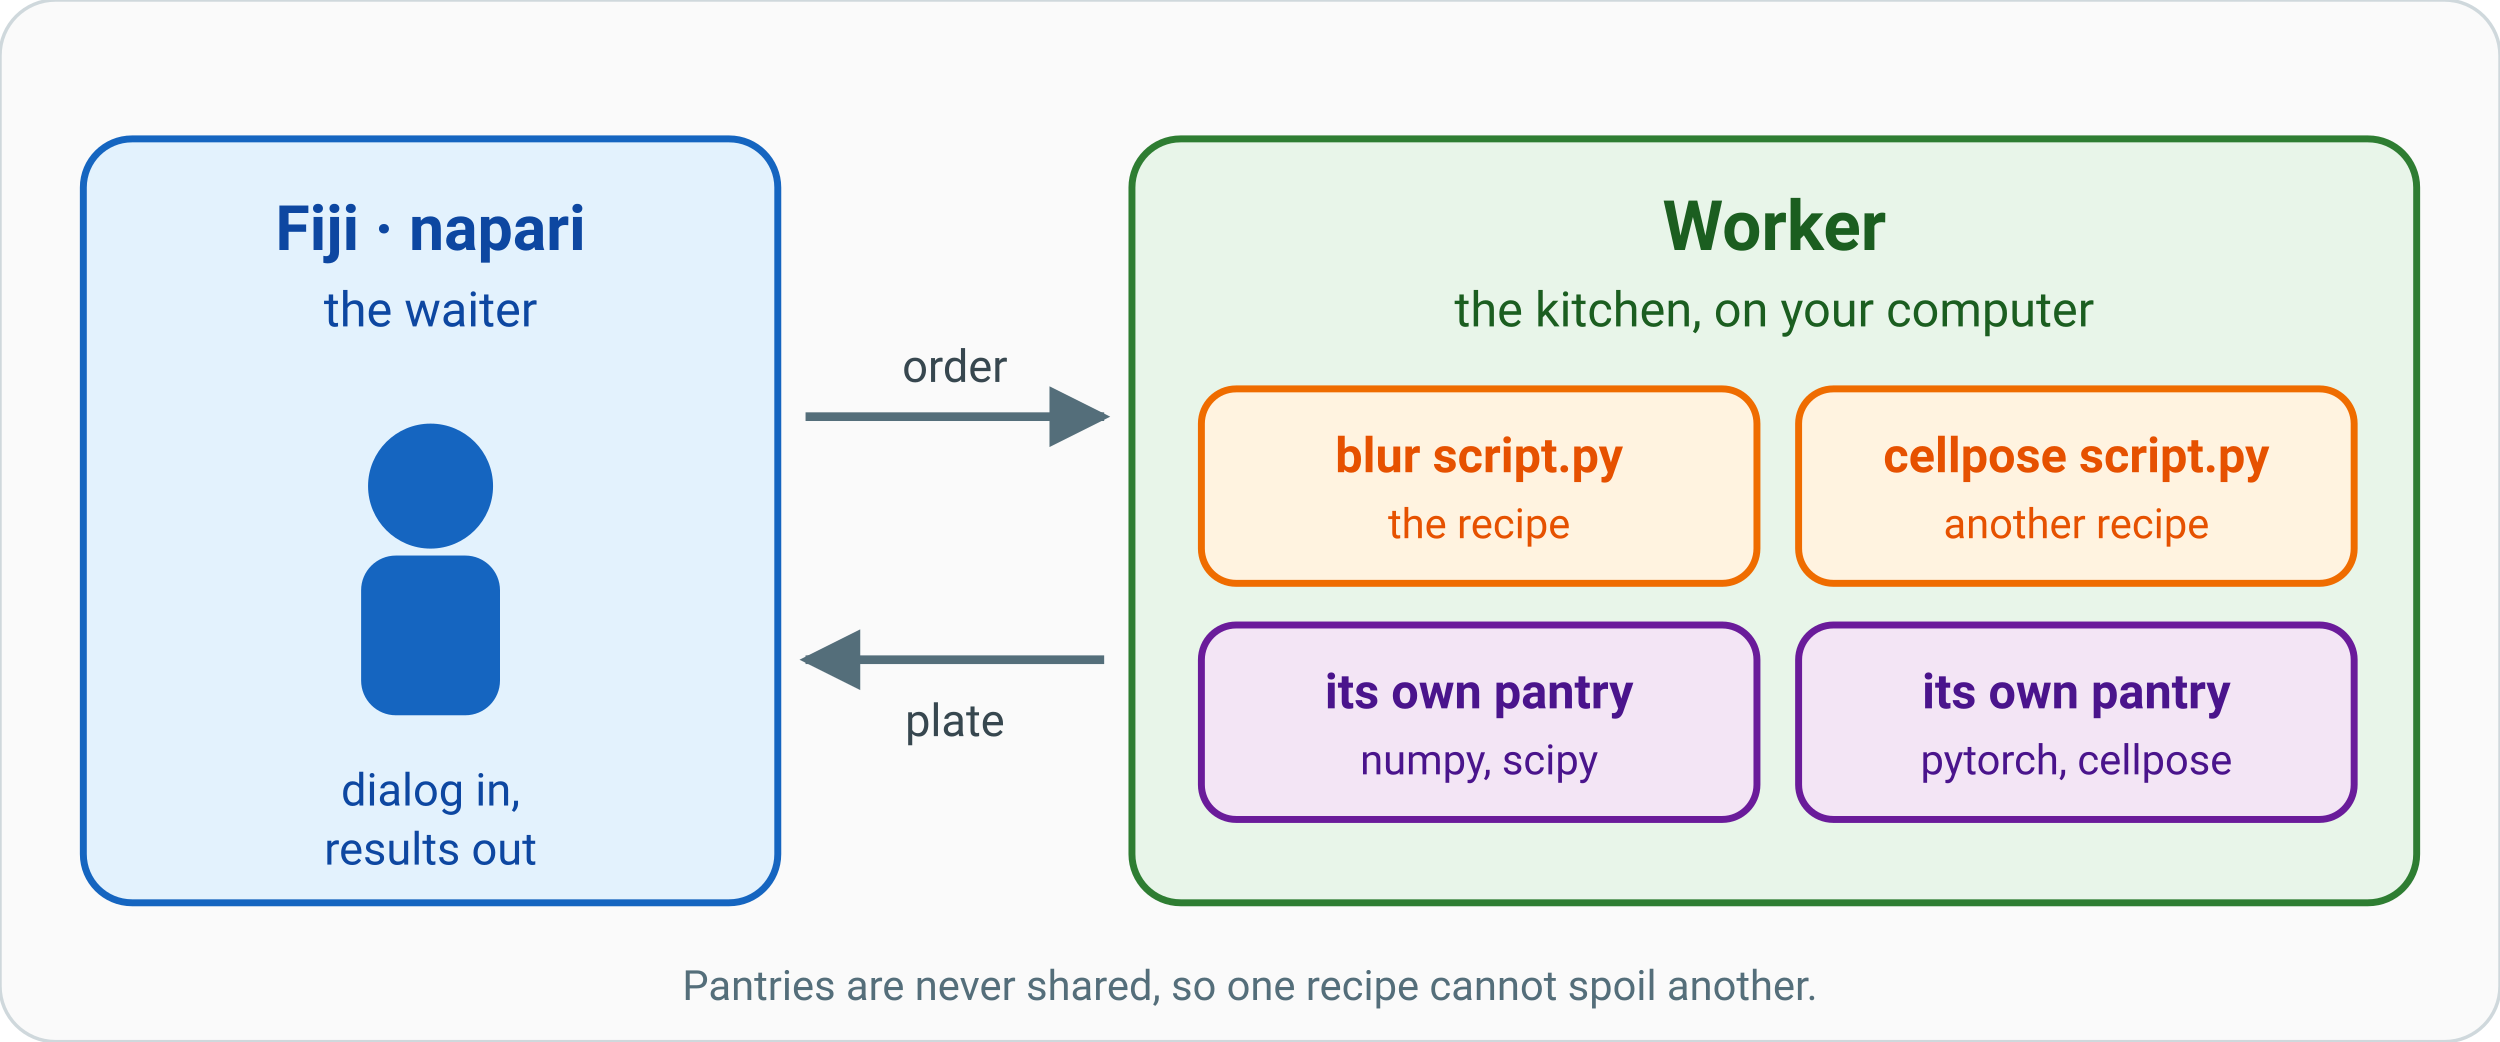
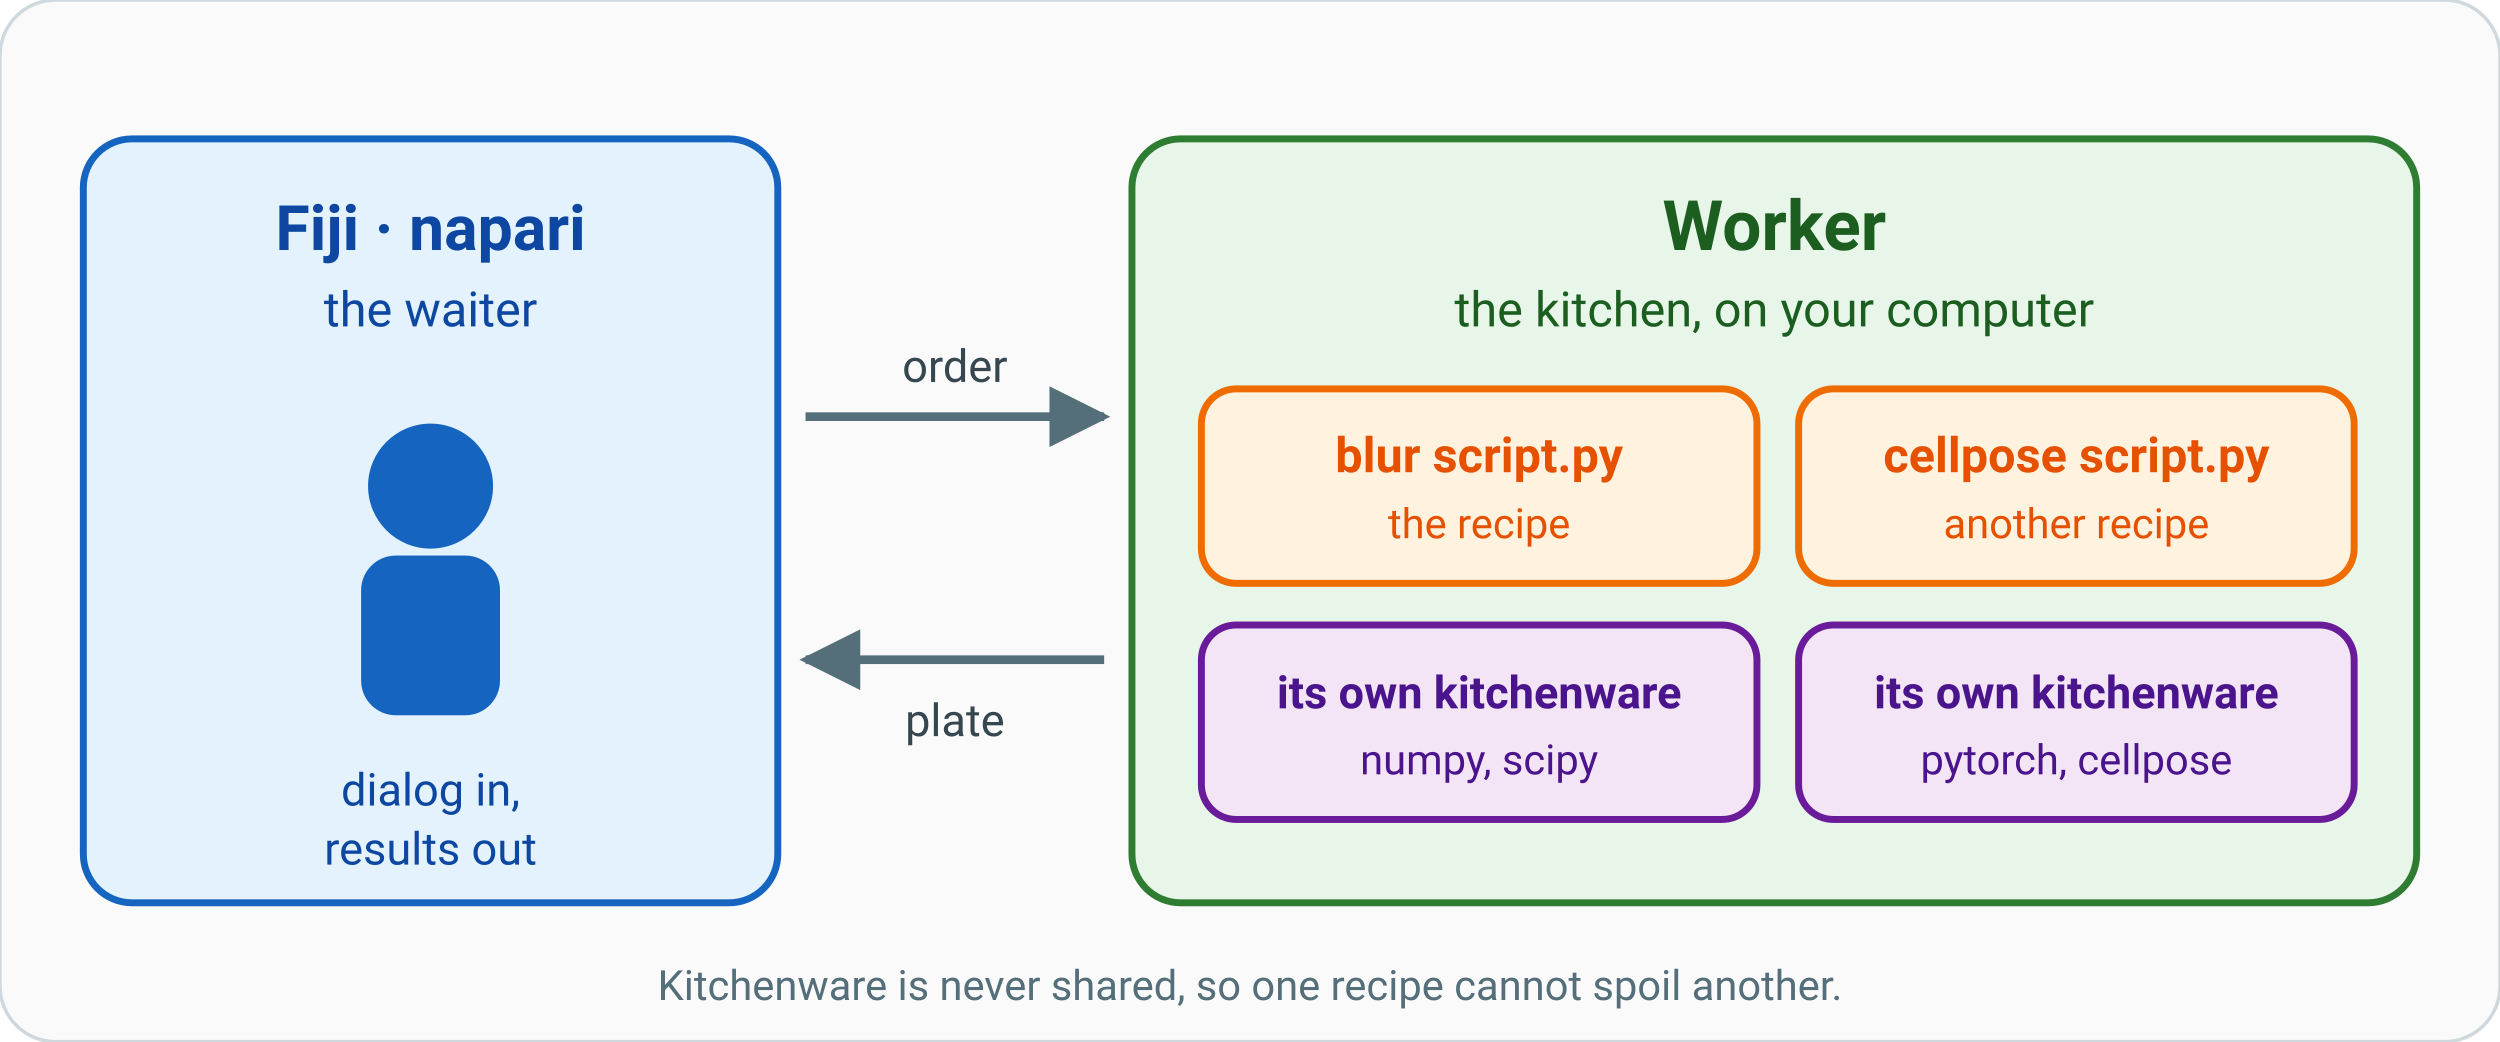
<svg xmlns="http://www.w3.org/2000/svg" viewBox="0 0 720 300" role="img" aria-labelledby="t d" font-family="Segoe UI, Roboto, Helvetica, Arial, sans-serif">
  <defs>
    <marker id="a" viewBox="0 0 10 10" refX="9" refY="5" markerWidth="7" markerHeight="7" orient="auto-start-reverse">
      <path d="M0,0 L10,5 L0,10 z" fill="#546e7a" />
    </marker>
  </defs>
  <rect x="0" y="0" width="720" height="300" rx="16" fill="#fafafa" stroke="#cfd8dc" />
  <rect x="24" y="40" width="200" height="220" rx="14" fill="#e3f2fd" stroke="#1565c0" stroke-width="2" />
  <text x="124" y="72" text-anchor="middle" font-size="18" font-weight="700" fill="#0d47a1">Fiji · napari</text>
  <text x="124" y="94" text-anchor="middle" font-size="14" fill="#0d47a1">the waiter</text>
  <circle cx="124" cy="140" r="18" fill="#1565c0" />
  <rect x="104" y="160" width="40" height="46" rx="10" fill="#1565c0" />
  <text x="124" y="232" text-anchor="middle" font-size="13" fill="#0d47a1">dialog in,</text>
  <text x="124" y="249" text-anchor="middle" font-size="13" fill="#0d47a1">results out</text>
  <line x1="232" y1="120" x2="318" y2="120" stroke="#546e7a" stroke-width="2.5" marker-end="url(#a)" />
  <text x="275" y="110" text-anchor="middle" font-size="13" fill="#37474f">order</text>
  <line x1="318" y1="190" x2="232" y2="190" stroke="#546e7a" stroke-width="2.5" marker-end="url(#a)" />
  <text x="275" y="212" text-anchor="middle" font-size="13" fill="#37474f">plate</text>
  <rect x="326" y="40" width="370" height="220" rx="14" fill="#e8f5e9" stroke="#2e7d32" stroke-width="2" />
  <text x="511" y="72" text-anchor="middle" font-size="20" font-weight="700" fill="#1b5e20">Worker</text>
  <text x="511" y="94" text-anchor="middle" font-size="14" fill="#1b5e20">the kitchen, on your computer</text>
  <rect x="346" y="112" width="160" height="56" rx="10" fill="#fff3e0" stroke="#ef6c00" stroke-width="2" />
  <text x="426" y="136" text-anchor="middle" font-size="14" font-weight="700" fill="#e65100">blur script.py</text>
  <text x="426" y="155" text-anchor="middle" font-size="12" fill="#e65100">the recipe</text>
  <rect x="346" y="180" width="160" height="56" rx="10" fill="#f3e5f5" stroke="#6a1b9a" stroke-width="2" />
-   <text x="426" y="204" text-anchor="middle" font-size="14" font-weight="700" fill="#4a148c">its own pantry</text>
+   <text x="426" y="204" text-anchor="middle" font-size="13" font-weight="700" fill="#4a148c">its own kitchenware</text>
  <text x="426" y="223" text-anchor="middle" font-size="12" fill="#4a148c">numpy, scipy</text>
  <rect x="518" y="112" width="160" height="56" rx="10" fill="#fff3e0" stroke="#ef6c00" stroke-width="2" />
  <text x="598" y="136" text-anchor="middle" font-size="14" font-weight="700" fill="#e65100">cellpose script.py</text>
  <text x="598" y="155" text-anchor="middle" font-size="12" fill="#e65100">another recipe</text>
  <rect x="518" y="180" width="160" height="56" rx="10" fill="#f3e5f5" stroke="#6a1b9a" stroke-width="2" />
-   <text x="598" y="204" text-anchor="middle" font-size="14" font-weight="700" fill="#4a148c">its own pantry</text>
+   <text x="598" y="204" text-anchor="middle" font-size="13" font-weight="700" fill="#4a148c">its own kitchenware</text>
  <text x="598" y="223" text-anchor="middle" font-size="12" fill="#4a148c">pytorch, cellpose</text>
-   <text x="360" y="288" text-anchor="middle" font-size="12" fill="#546e7a">Pantries are never shared, so one recipe cannot spoil another.</text>
+   <text x="360" y="288" text-anchor="middle" font-size="12" fill="#546e7a">Kitchenware is never shared, so one recipe cannot spoil another.</text>
</svg>
